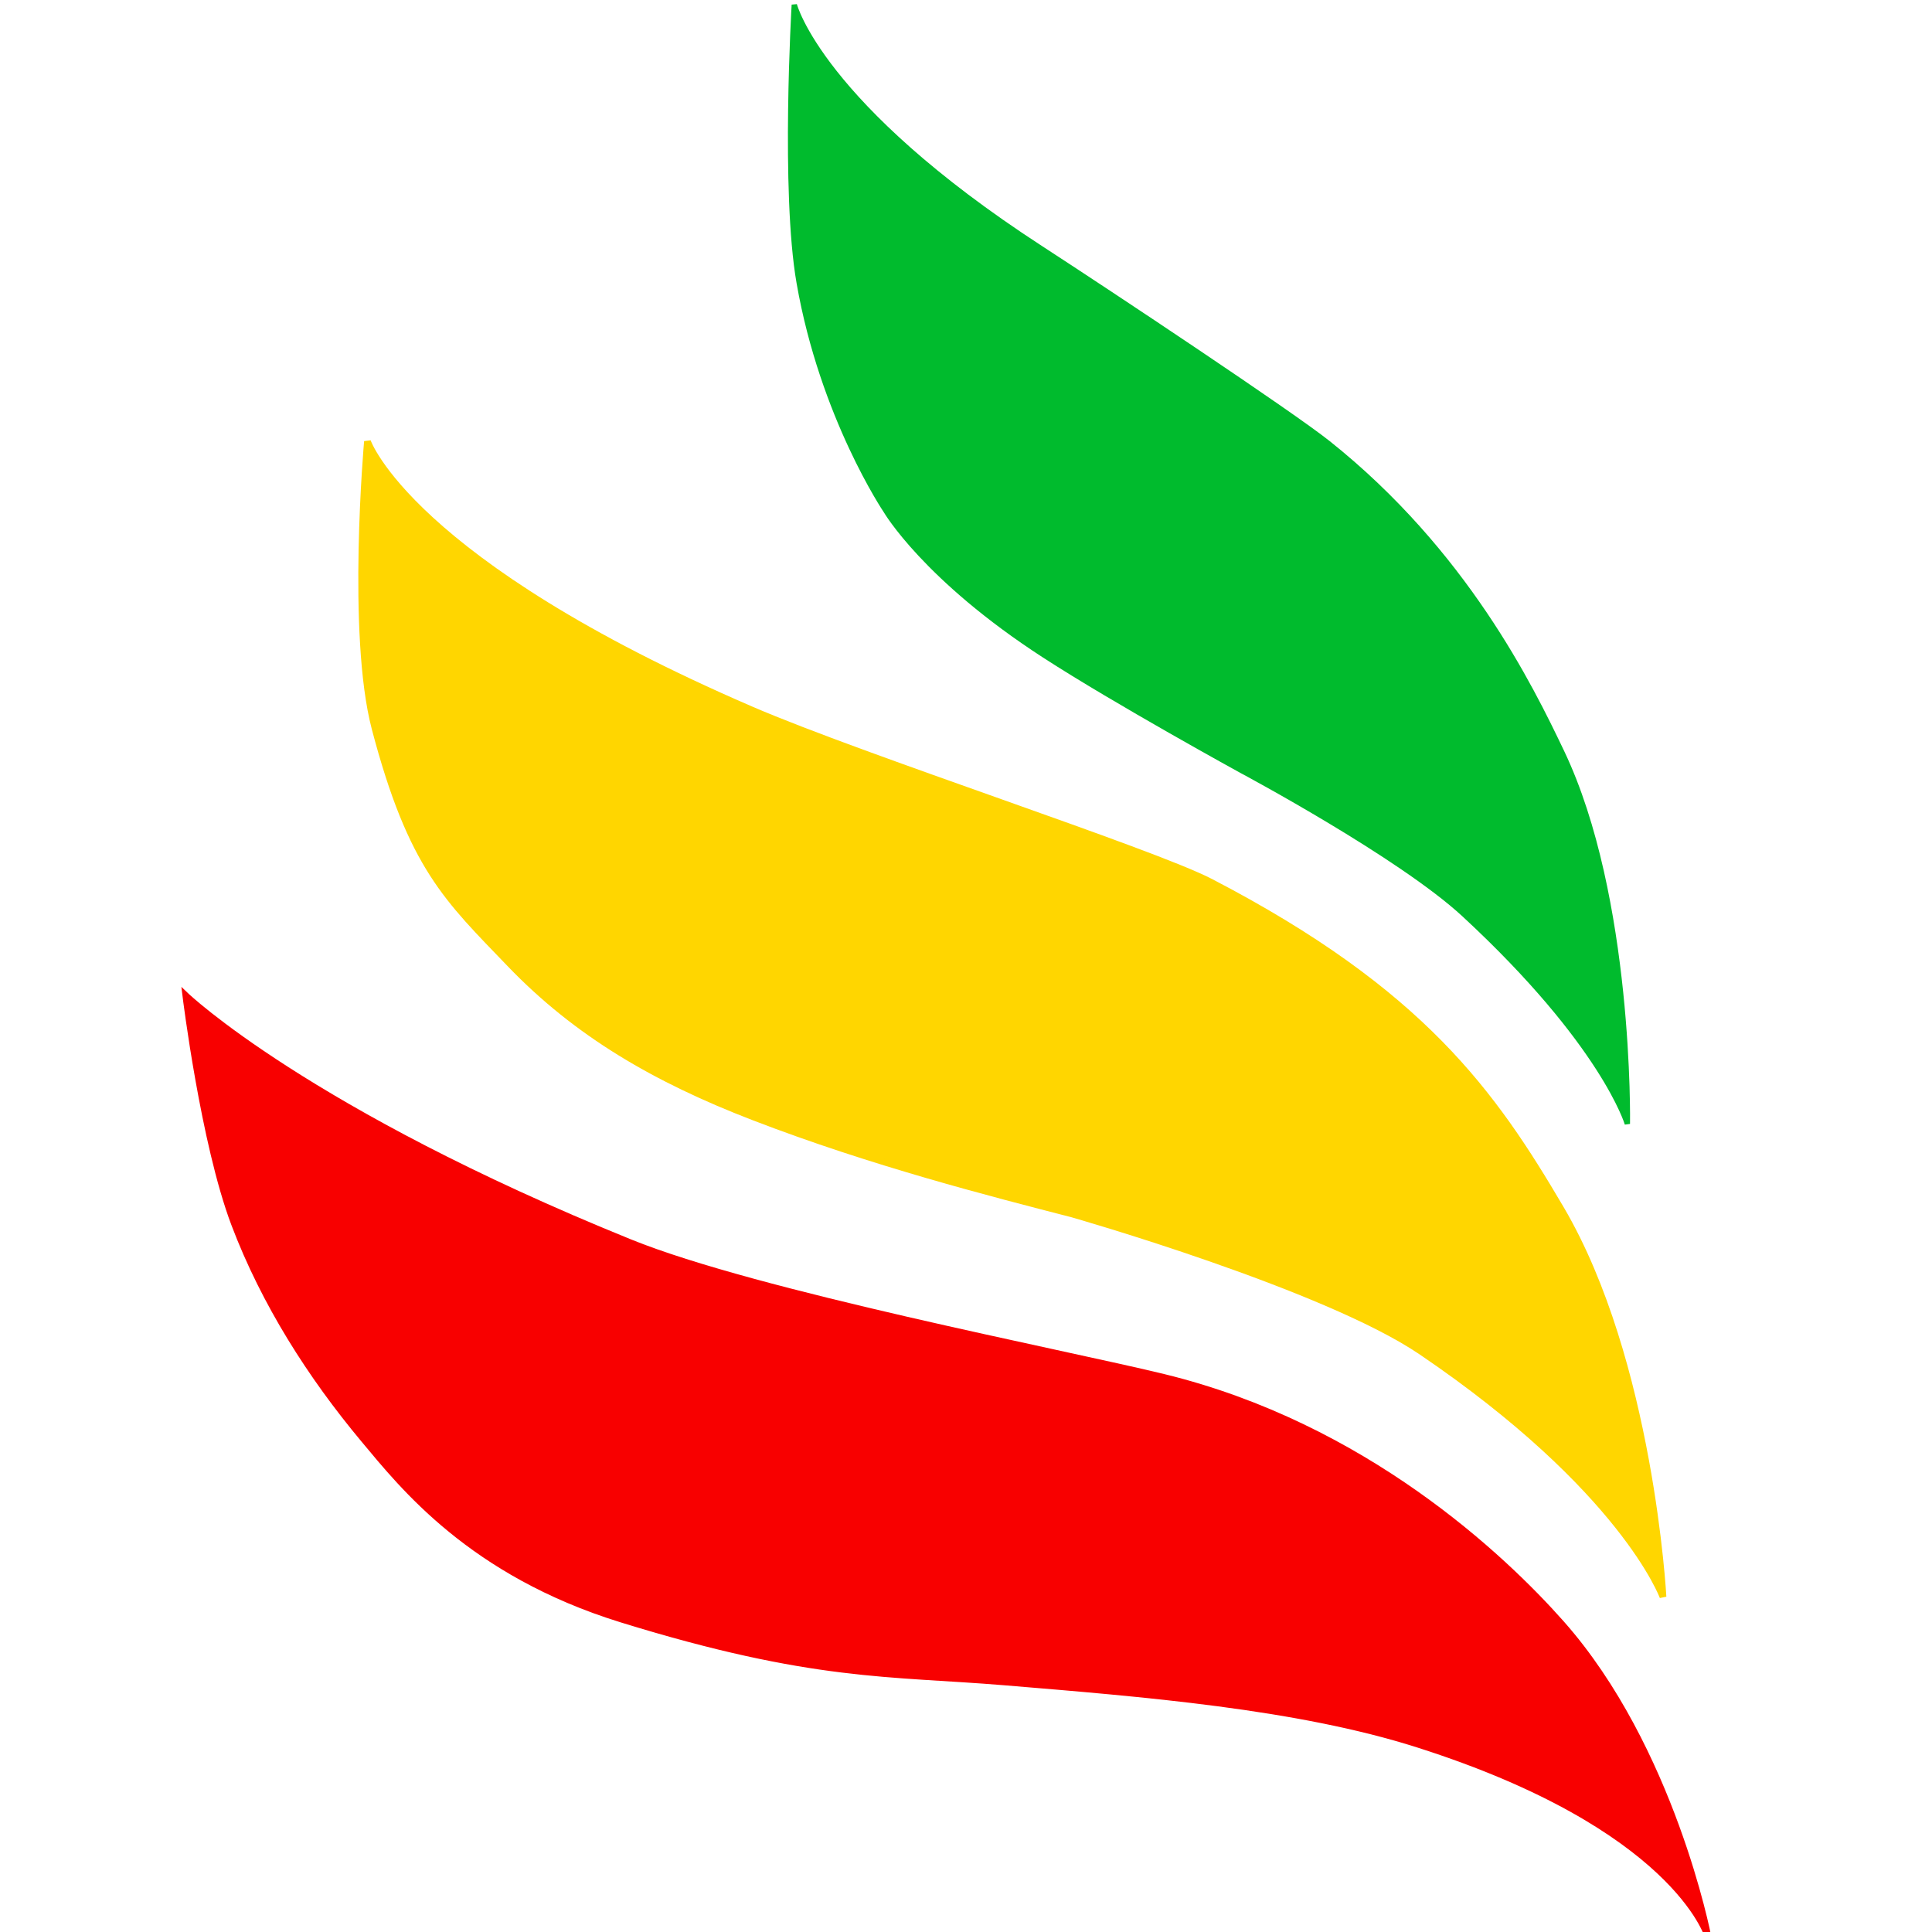
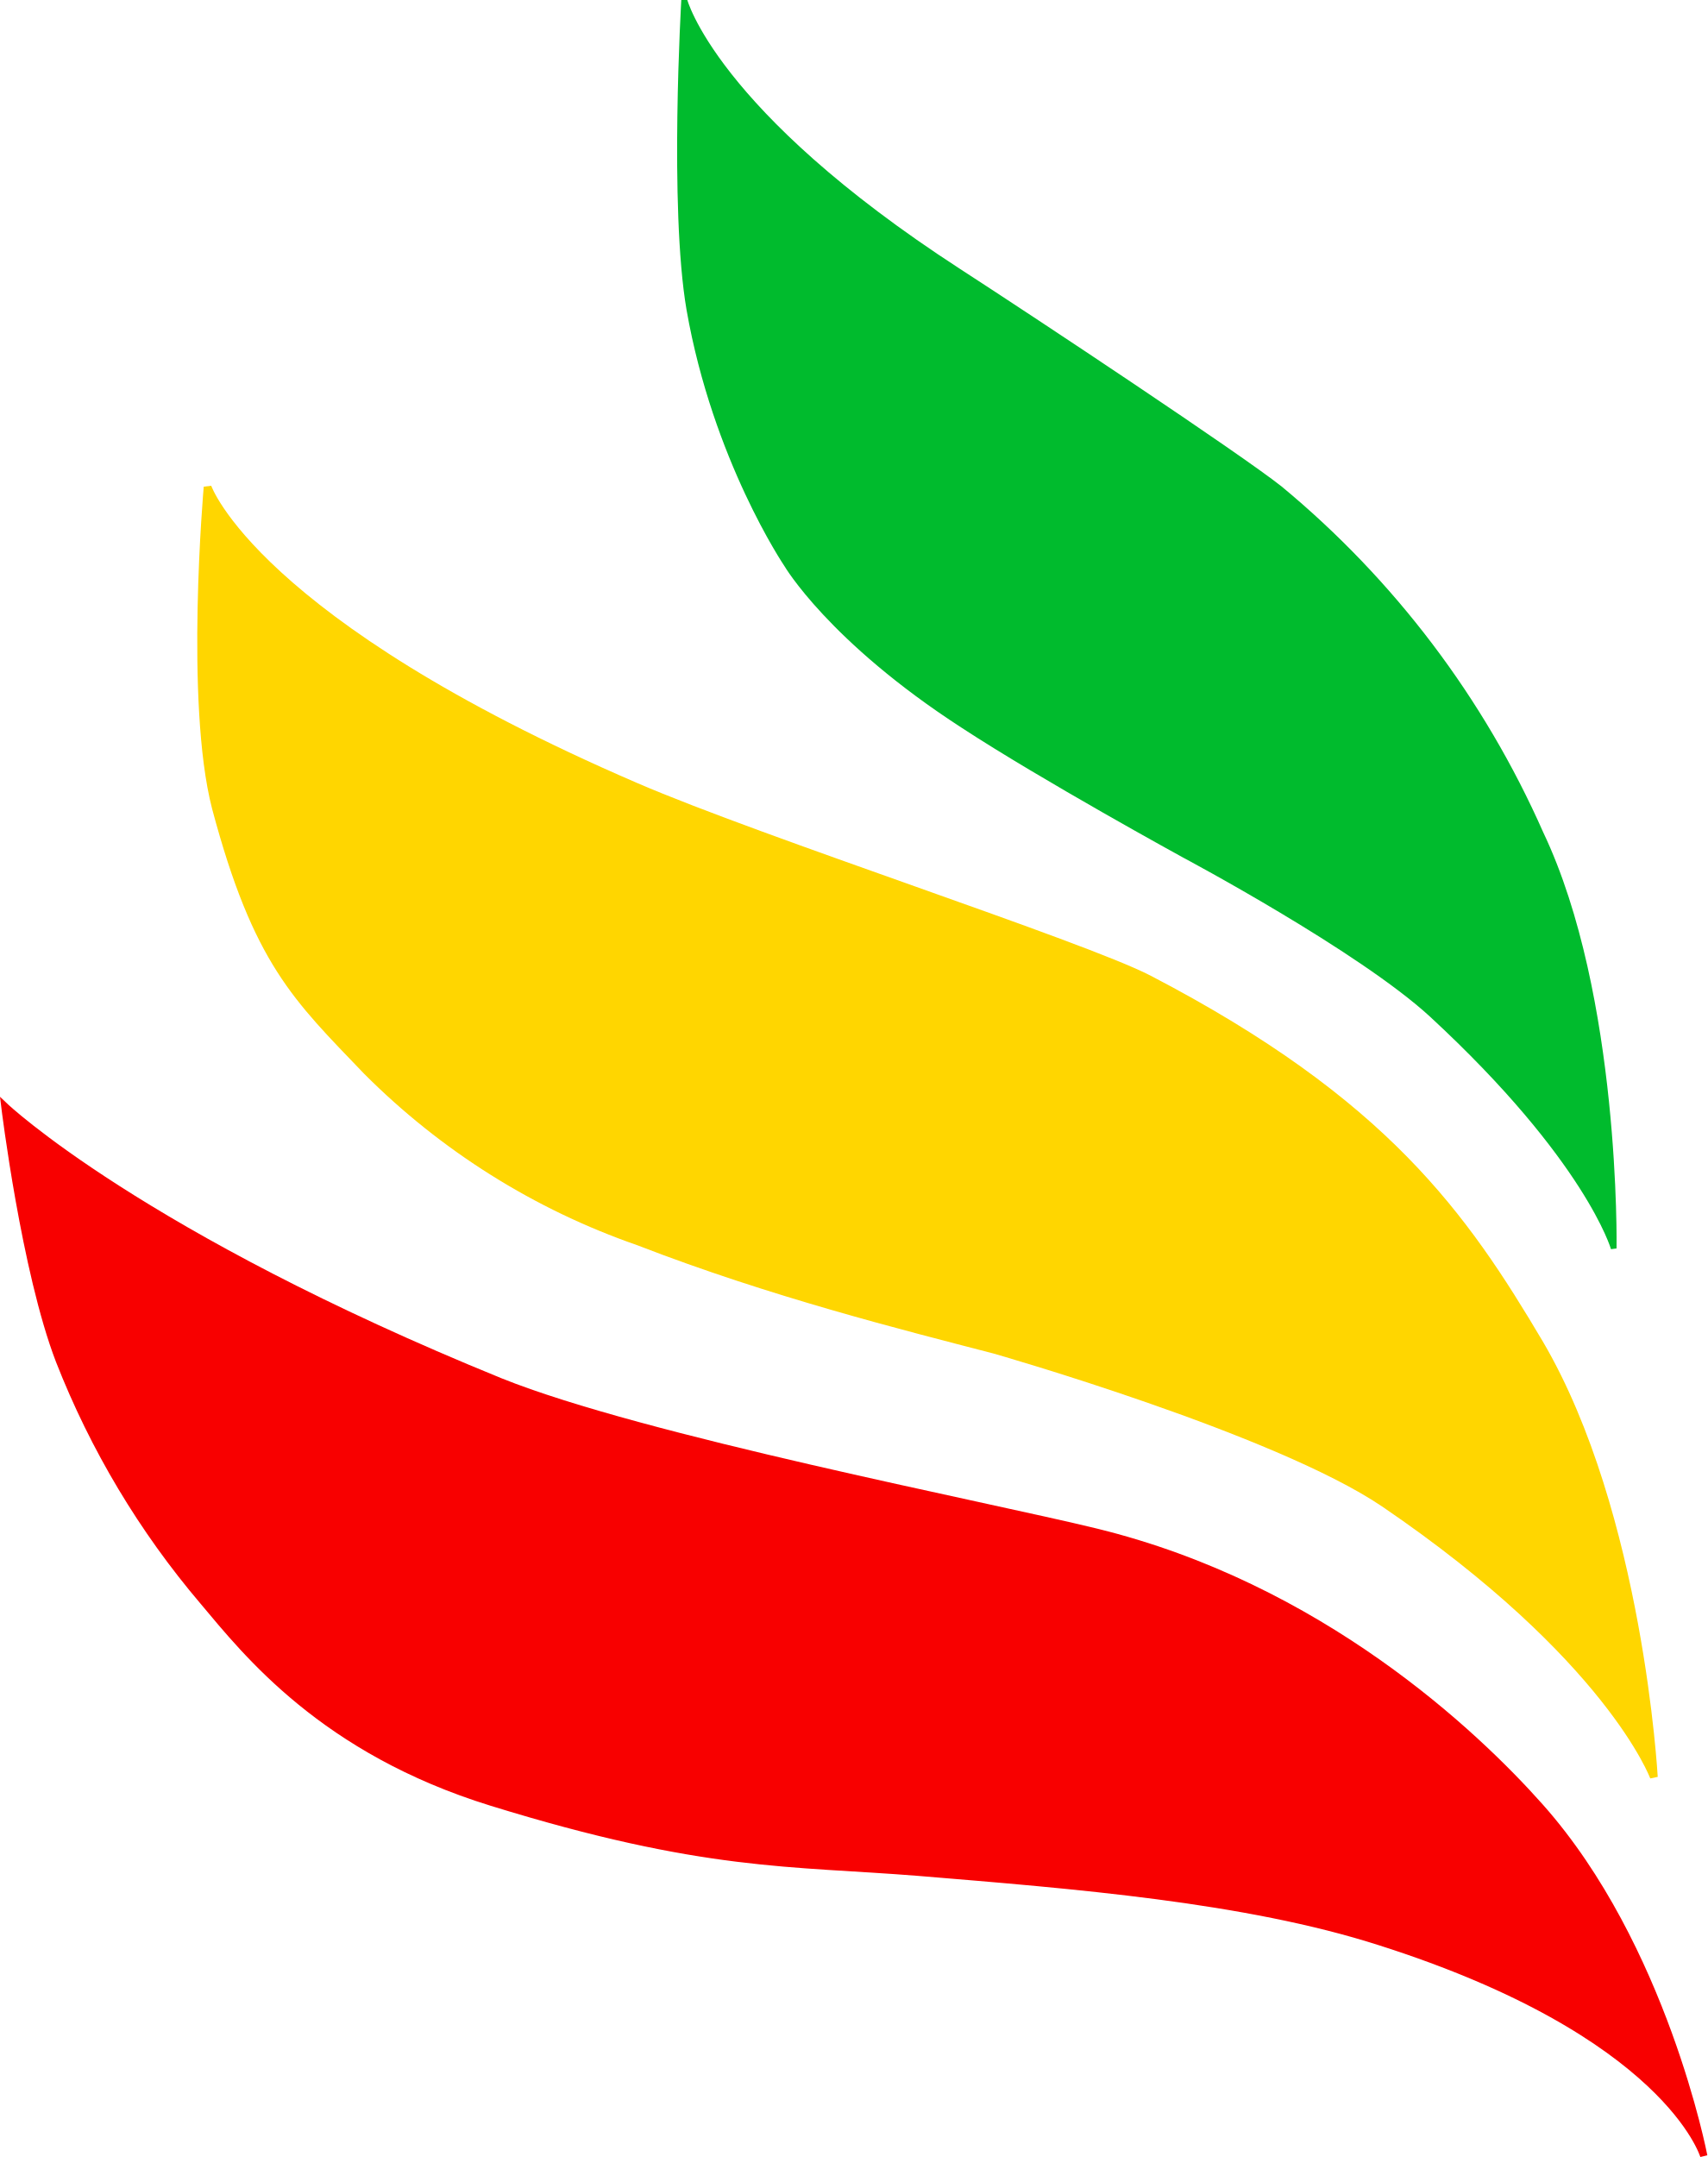
- <svg xmlns="http://www.w3.org/2000/svg" viewBox="0 0 419 419" height="419" width="419" id="svg3713" version="1.1">
-   <defs id="defs3717" />
-   <g id="layer1" style="display:inline">
-     <path id="path3723" d="m 172.261,1.036 c 0,0 5.58,21.721 53.333,52.753 15.606,10.141 54.267,35.828 62.415,42.318 29.698,23.656 43.904,52.789 50.66,66.939 15.077,31.573 14.266,80.692 14.266,80.692 0,0 -5.121,-17.422 -35.362,-45.41 -13.852,-12.82 -48.115,-31.111 -48.115,-31.111 0,0 -27.312,-14.973 -42.945,-25.097 -25.859,-16.747 -34.349,-31.327 -34.349,-31.327 0,0 -13.756,-20.356 -18.84,-49.468 C 169.866,41.525 172.261,1.036 172.261,1.036 Z" style="fill:#00bb2d;fill-opacity:1;stroke:#00bb2d;stroke-width:1.15px;stroke-linecap:butt;stroke-linejoin:miter;stroke-opacity:1" />
-     <path id="path3723-7" d="m 79.692,95.729 c 0,0 8.964,26.165 83.226,58.205 24.269,10.471 86.933,30.756 99.65,37.37 45.884,23.864 61.262,45.925 75.908,70.84 19.457,33.099 22.186,84.178 22.186,84.178 0,0 -8.539,-23.45 -52.405,-53.211 -20.922,-14.195 -75.688,-29.822 -75.688,-29.822 -17.677,-4.568 -43.248,-11.079 -69.084,-21.026 -21.479,-8.27 -38.431,-18.205 -52.842,-33.208 C 97.047,194.899 89.252,188.036 81.345,157.978 75.967,137.534 79.692,95.729 79.692,95.729 Z" style="fill:#ffd600;fill-opacity:1;stroke:#ffd600;stroke-width:1.457px;stroke-linecap:butt;stroke-linejoin:miter;stroke-opacity:1" />
-     <path id="path3723-73" d="m 40.287,215.918 c 0,0 26.293,25.155 96.291,53.535 27.579,11.182 93.94,23.921 115.759,29.242 43.408,10.586 73.472,38.977 86.235,53.384 23.957,27.045 31.815,67.817 31.815,67.817 0,0 -7.056,-23.841 -62.883,-41.615 -26.21,-8.344 -59.522,-11.002 -89.634,-13.498 -24.842,-2.059 -41.53,-0.771 -83.062,-13.618 C 102.156,341.065 87.32,322.204 78.951,312.188 67.438,298.41 57.353,282.612 50.853,265.438 44.201,247.863 40.287,215.918 40.287,215.918 Z" style="fill:#f80000;fill-opacity:1;stroke:#f80000;stroke-width:1.425px;stroke-linecap:butt;stroke-linejoin:miter;stroke-opacity:1" />
-   </g>
+ <svg xmlns="http://www.w3.org/2000/svg" width="331.718" height="419" version="1.1" id="svg8">
+   <defs id="defs12" />
+   <path d="m 132.931,-0.098 c 0,0 5.5,21.8 53.3,52.8 15.6,10.1 54.3,35.8 62.4,42.2 a 182.8,182.8 0 0 1 50.7,67 c 15,31.5 14.2,80.6 14.2,80.6 0,0 -5,-17.4 -35.3,-45.4 -13.9,-12.8 -48.1,-31 -48.1,-31 0,0 -27.4,-15 -43,-25.2 -25.8,-16.7 -34.3,-31.3 -34.3,-31.3 0,0 -13.8,-20.4 -18.9,-49.5 -3.4,-19.8 -1,-60.3 -1,-60.3 z" id="path2" style="fill:#00bb2d;stroke:#00bb2d;stroke-width:1.1" />
+   <path d="m 40.331,94.602 c 0,0 9,26.2 83.2,58.2 24.3,10.5 87,30.8 99.7,37.4 45.9,23.9 61.2,46 75.9,70.8 19.4,33.1 22.2,84.2 22.2,84.2 0,0 -8.6,-23.4 -52.4,-53.2 -21,-14.2 -75.7,-29.8 -75.7,-29.8 -17.7,-4.6 -43.3,-11 -69.1,-21 a 138.9,138.9 0 0 1 -52.9,-33.2 c -13.6,-14.2 -21.3,-21.1 -29.3,-51.1 -5.3,-20.5 -1.6,-62.3 -1.6,-62.3 z" id="path4" style="fill:#ffd600;stroke:#ffd600;stroke-width:1.5" />
+   <path d="m 0.931,214.902 c 0,0 26.3,25 96.3,53.5 27.6,11.1 94,23.9 115.7,29.2 43.4,10.6 73.5,39 86.3,53.4 24,27 31.8,67.8 31.8,67.8 0,0 -7,-23.8 -62.9,-41.6 -26.2,-8.4 -59.5,-11 -89.6,-13.5 -24.9,-2 -41.6,-0.8 -83,-13.6 -32.7,-10.1 -47.6,-29 -56,-39 a 165.1,165.1 0 0 1 -28,-46.8 c -6.7,-17.4 -10.6,-49.4 -10.6,-49.4 z" id="path6" style="fill:#f80000;stroke:#f80000;stroke-width:1.4" />
</svg>
